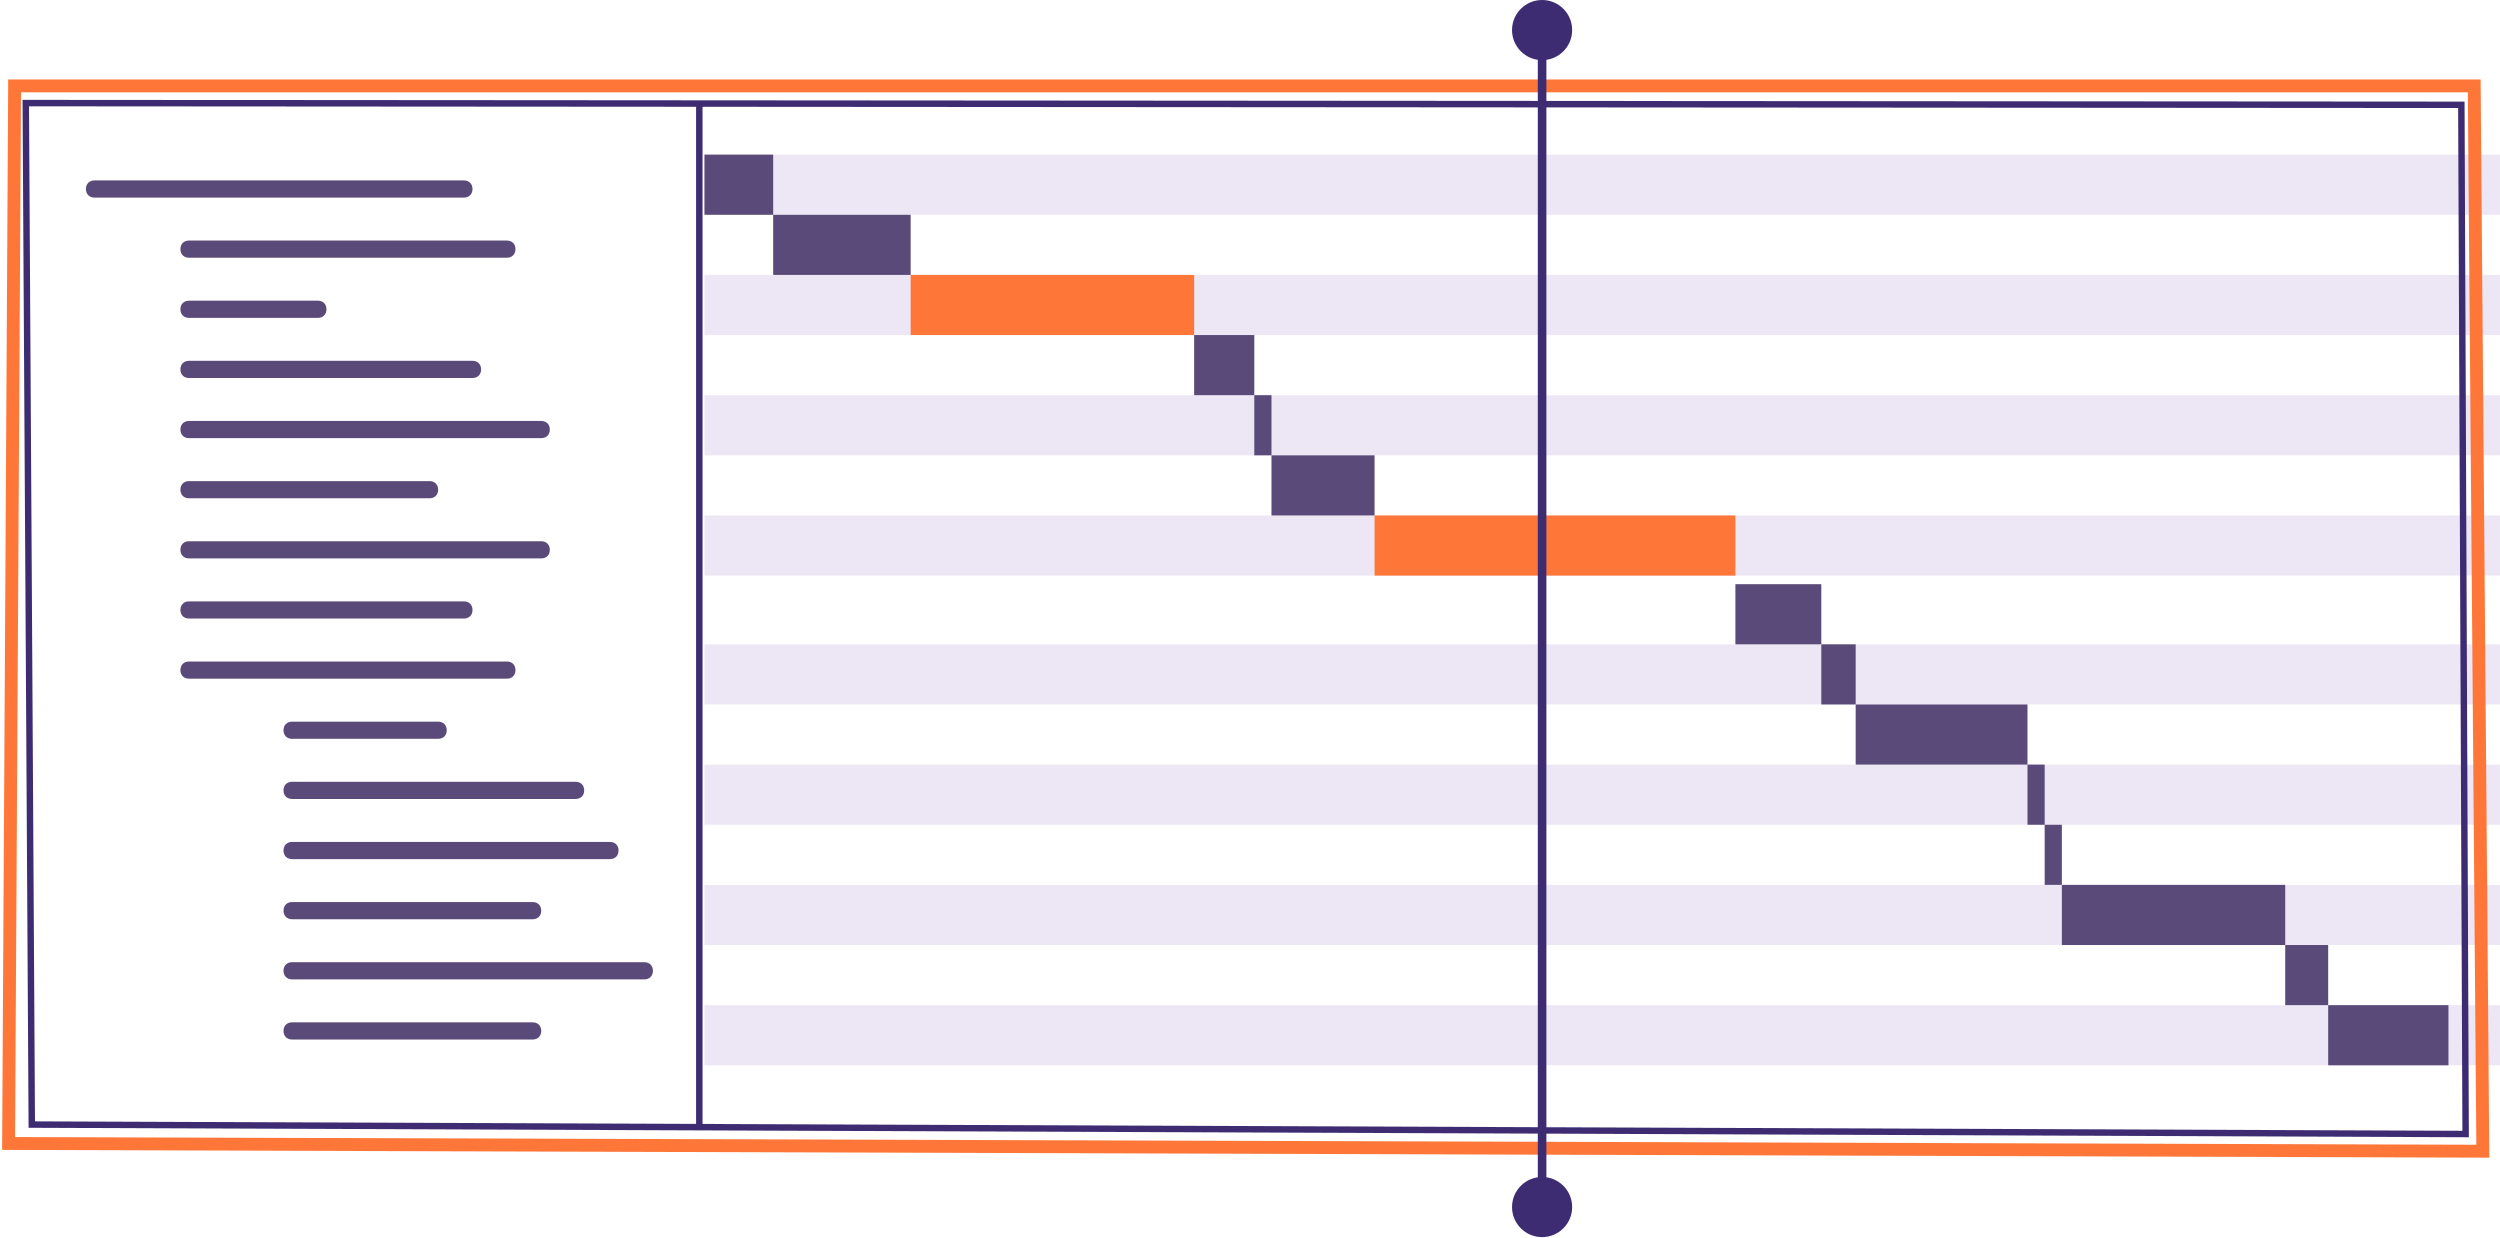
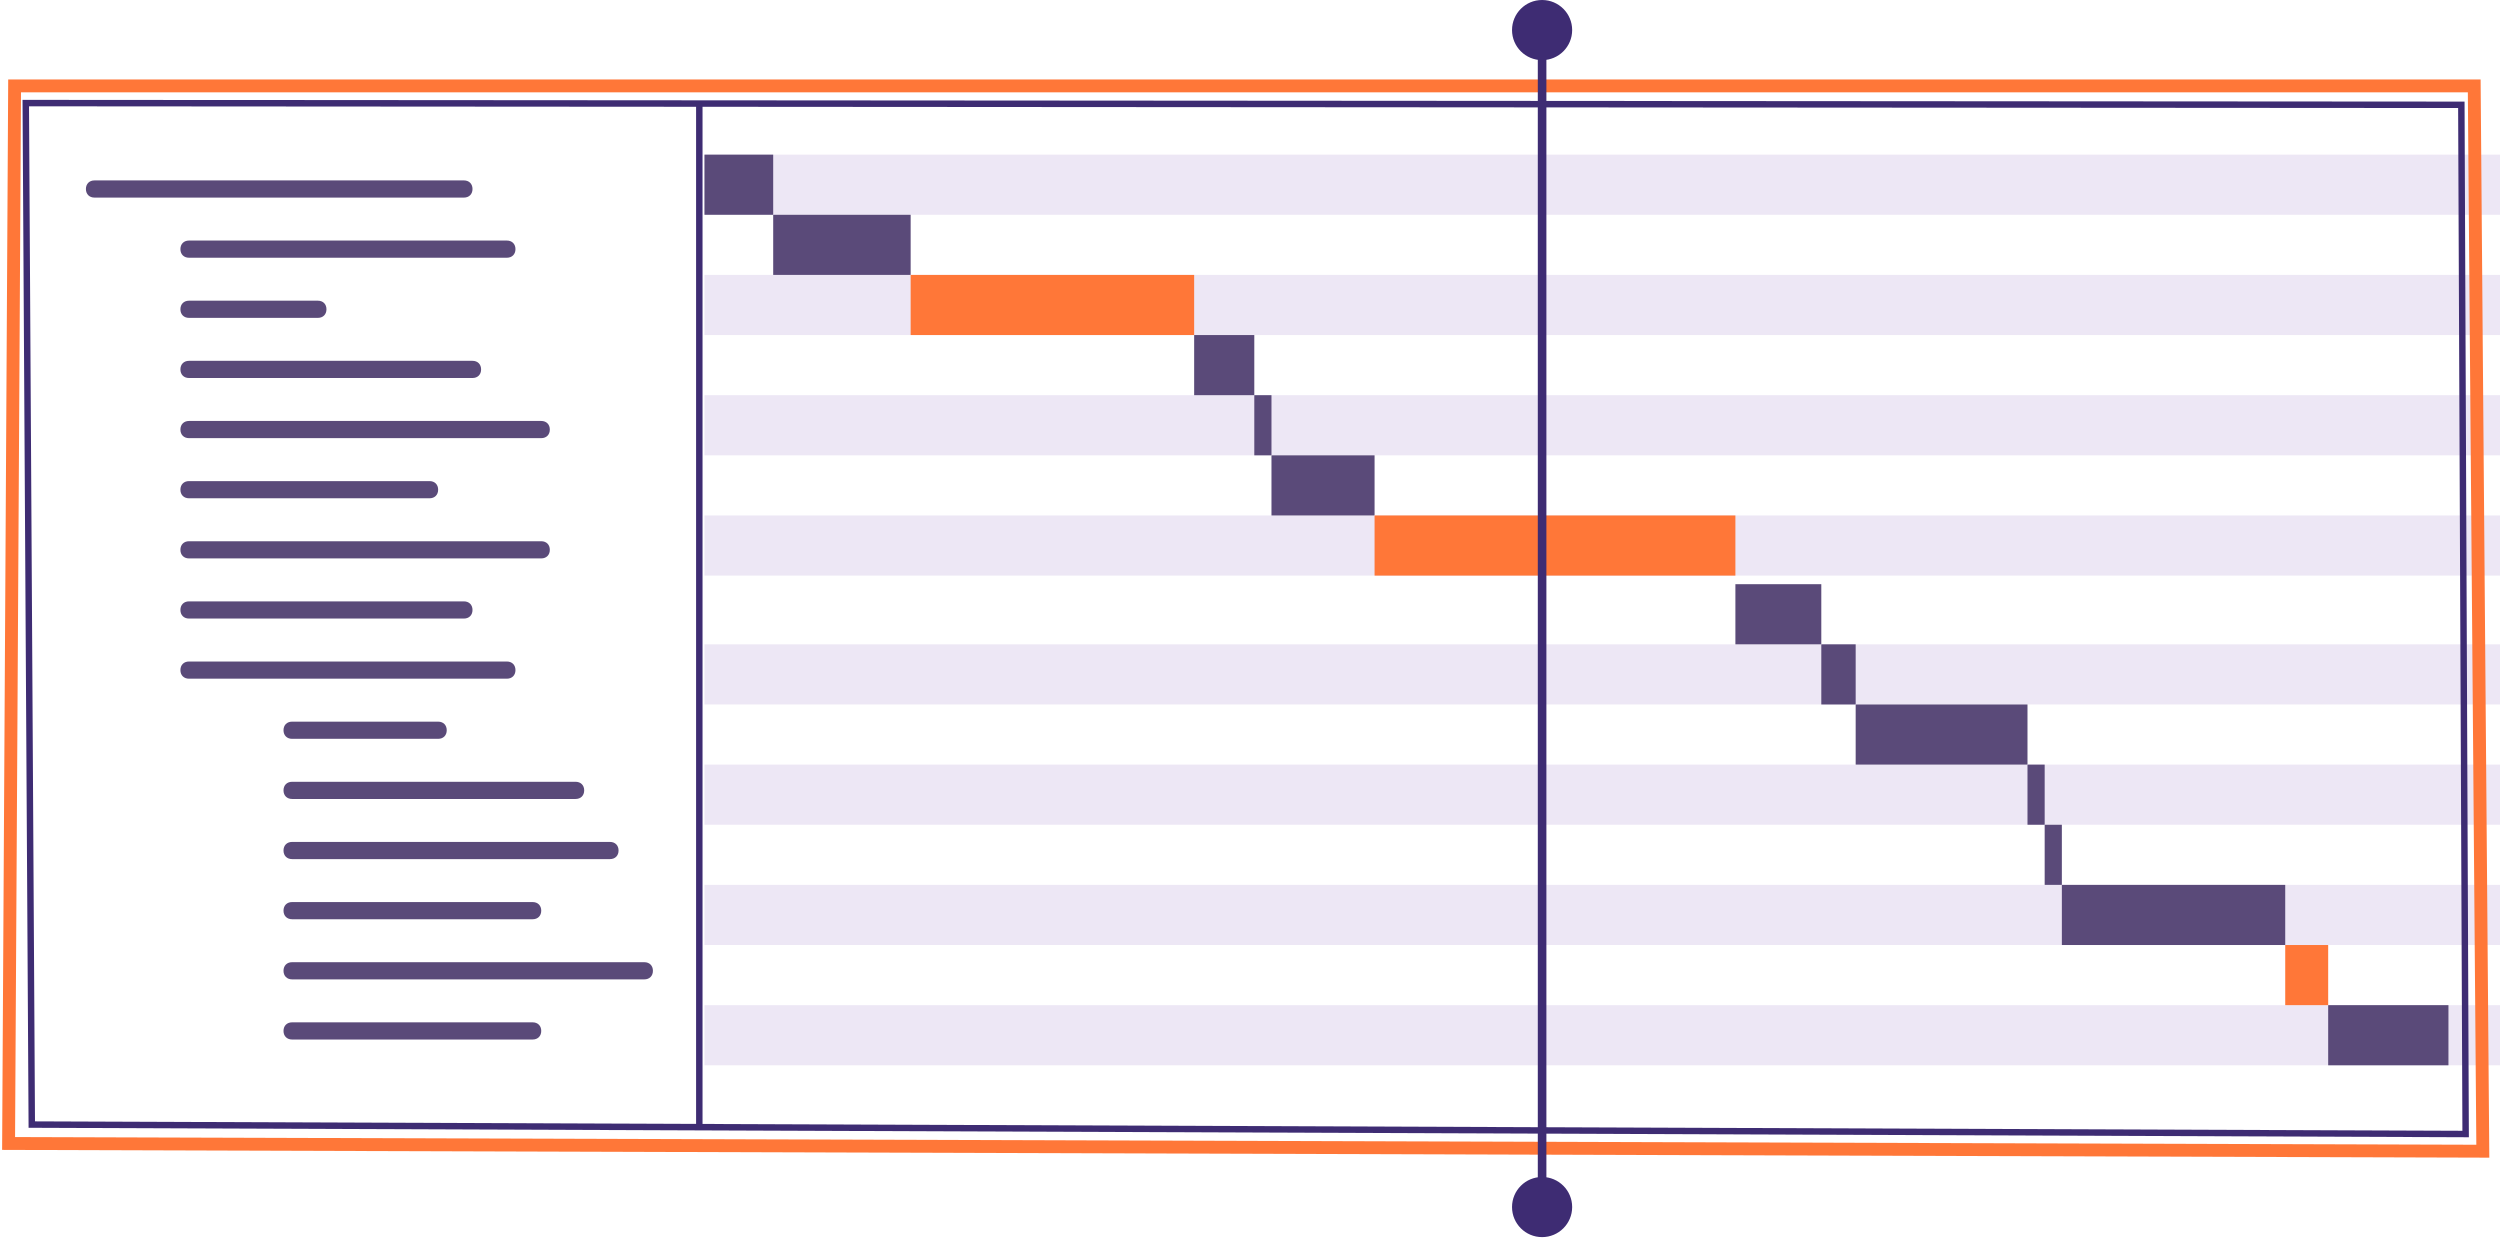
<svg xmlns="http://www.w3.org/2000/svg" version="1.1" x="0px" y="0px" viewBox="0 0 291 144" style="enable-background:new 0 0 291 144;" xml:space="preserve">
  <style type="text/css">
		.st0{fill:#EDE7F5;}
		.st1{fill:#5A4A79;}
		.st2{fill:none;stroke:#FF7738;stroke-width:1.5;}
		.st3{fill:none;stroke:#3E2C73;stroke-width:0.75;}
- 		.st4{fill:#FF7738;}
+ 		.span {
+ 			fill:#FF7738;
+ 		}
		.st5{fill:#3E2C73;}
		.st6{fill:none;stroke:#3E2C73;}
		.tracer {
- 			animation: backforth 6s infinite ease-in-out; 
+ 			animation: backforth 10s infinite ease-in-out; 
		}
		@keyframes backforth {
			0% {
				transform: translateX(0px);
			}
			25% {
				transform: translateX(50px);
			}
			50% {
				transform: translateX(0px);
			}
			75% {
				transform: translateX(-20px);
			}
			100% {
				transform: translateX(0px);
			}
		}
	</style>
  <g id="background">
    <path class="st0" d="M82,103l209,0v7l-209,0V103z" />
    <path class="st0" d="M82,117l209,0v7l-209,0V117z" />
    <path class="st0" d="M82,89l209,0v7L82,96V89z" />
    <path class="st0" d="M82,75l209,0v7L82,82V75z" />
    <path class="st0" d="M82,60l209,0v7L82,67V60z" />
    <path class="st0" d="M82,46l209,0v7L82,53V46z" />
    <path class="st0" d="M82,32l209,0v7L82,39V32z" />
    <path class="st0" d="M82,18l209,0v7L82,25V18z" />
    <path class="st1" d="M11,21h43c0.6,0,1,0.4,1,1l0,0c0,0.6-0.4,1-1,1H11c-0.6,0-1-0.4-1-1l0,0C10,21.4,10.4,21,11,21z" />
    <path class="st1" d="M22,35h15c0.6,0,1,0.4,1,1l0,0c0,0.6-0.4,1-1,1H22c-0.6,0-1-0.4-1-1l0,0C21,35.4,21.4,35,22,35z" />
    <path class="st1" d="M22,42h33c0.6,0,1,0.4,1,1l0,0c0,0.6-0.4,1-1,1H22c-0.6,0-1-0.4-1-1l0,0C21,42.4,21.4,42,22,42z" />
    <path class="st1" d="M22,49h41c0.6,0,1,0.4,1,1l0,0c0,0.6-0.4,1-1,1H22c-0.6,0-1-0.4-1-1l0,0C21,49.4,21.4,49,22,49z" />
    <path class="st1" d="M22,56h28c0.6,0,1,0.4,1,1l0,0c0,0.6-0.4,1-1,1H22c-0.6,0-1-0.4-1-1l0,0C21,56.4,21.4,56,22,56z" />
    <path class="st1" d="M22,63h41c0.6,0,1,0.4,1,1l0,0c0,0.6-0.4,1-1,1H22c-0.6,0-1-0.4-1-1l0,0C21,63.4,21.4,63,22,63z" />
    <path class="st1" d="M22,28h37c0.6,0,1,0.4,1,1l0,0c0,0.6-0.4,1-1,1H22c-0.6,0-1-0.4-1-1l0,0C21,28.4,21.4,28,22,28z" />
    <path class="st1" d="M22,70h32c0.6,0,1,0.4,1,1l0,0c0,0.6-0.4,1-1,1H22c-0.6,0-1-0.4-1-1l0,0C21,70.4,21.4,70,22,70z" />
    <path class="st1" d="M34,84h17c0.6,0,1,0.4,1,1l0,0c0,0.6-0.4,1-1,1H34c-0.6,0-1-0.4-1-1l0,0C33,84.4,33.4,84,34,84z" />
    <path class="st1" d="M34,91h33c0.6,0,1,0.4,1,1l0,0c0,0.6-0.4,1-1,1H34c-0.6,0-1-0.4-1-1l0,0C33,91.4,33.4,91,34,91z" />
    <path class="st1" d="M34,98h37c0.6,0,1,0.4,1,1l0,0c0,0.6-0.4,1-1,1H34c-0.6,0-1-0.4-1-1l0,0C33,98.4,33.4,98,34,98z" />
    <path class="st1" d="M34,105h28c0.6,0,1,0.4,1,1l0,0c0,0.6-0.4,1-1,1H34c-0.6,0-1-0.4-1-1l0,0C33,105.4,33.4,105,34,105z" />
    <path class="st1" d="M34,112h41c0.6,0,1,0.4,1,1l0,0c0,0.6-0.4,1-1,1H34c-0.6,0-1-0.4-1-1l0,0C33,112.4,33.4,112,34,112z" />
    <path class="st1" d="M34,119h28c0.6,0,1,0.4,1,1l0,0c0,0.6-0.4,1-1,1H34c-0.6,0-1-0.4-1-1l0,0C33,119.4,33.4,119,34,119z" />
    <path class="st1" d="M22,77h37c0.6,0,1,0.4,1,1l0,0c0,0.6-0.4,1-1,1H22c-0.6,0-1-0.4-1-1l0,0C21,77.4,21.4,77,22,77z" />
    <path class="st2" d="M289,134l-1-124H1.7L1,133.1L289,134z" />
+     <path class="st3" d="M3.7,130.9L3,12l283.5,0.2L287,132L3.7,130.9z" />
+     <line class="st3" x1="81.4" y1="12" x2="81.4" y2="131" />
    <rect x="82" y="18" class="st1" width="8" height="7" />
    <rect x="90" y="25" class="st1" width="16" height="7" />
    <rect x="139" y="39" class="st1" width="7" height="7" />
    <rect x="146" y="46" class="st1" width="2" height="7" />
    <rect x="148" y="53" class="st1" width="12" height="7" />
    <rect x="202" y="68" class="st1" width="10" height="7" />
    <rect x="212" y="75" class="st1" width="4" height="7" />
    <rect x="216" y="82" class="st1" width="20" height="7" />
    <rect x="236" y="89" class="st1" width="2" height="7" />
    <rect x="238" y="96" class="st1" width="2" height="7" />
    <rect x="240" y="103" class="st1" width="26" height="7" />
-     <rect x="266" y="110" class="st1" width="5" height="7" />
    <rect x="271" y="117" class="st1" width="14" height="7" />
-     <path class="st3" d="M3.7,130.9L3,12l283.5,0.2L287,132L3.7,130.9z" />
-     <line class="st3" x1="81.4" y1="12" x2="81.4" y2="131" />
  </g>
  <g id="spans">
-     <rect x="106" y="32" class="st4" width="33" height="7" />
-     <rect x="160" y="60" class="st4" width="42" height="7" />
+     <rect x="106" y="32" class="span" width="33" height="7" />
+     <rect x="160" y="60" class="span" width="42" height="7" />
+     <rect x="266" y="110" class="span" width="5" height="7" />
  </g>
  <g id="tracer" class="tracer">
    <circle class="st5" cx="179.5" cy="3.5" r="3.5" />
    <circle class="st5" cx="179.5" cy="140.5" r="3.5" />
    <line class="st6" x1="179.5" y1="4" x2="179.5" y2="141" />
  </g>
</svg>
